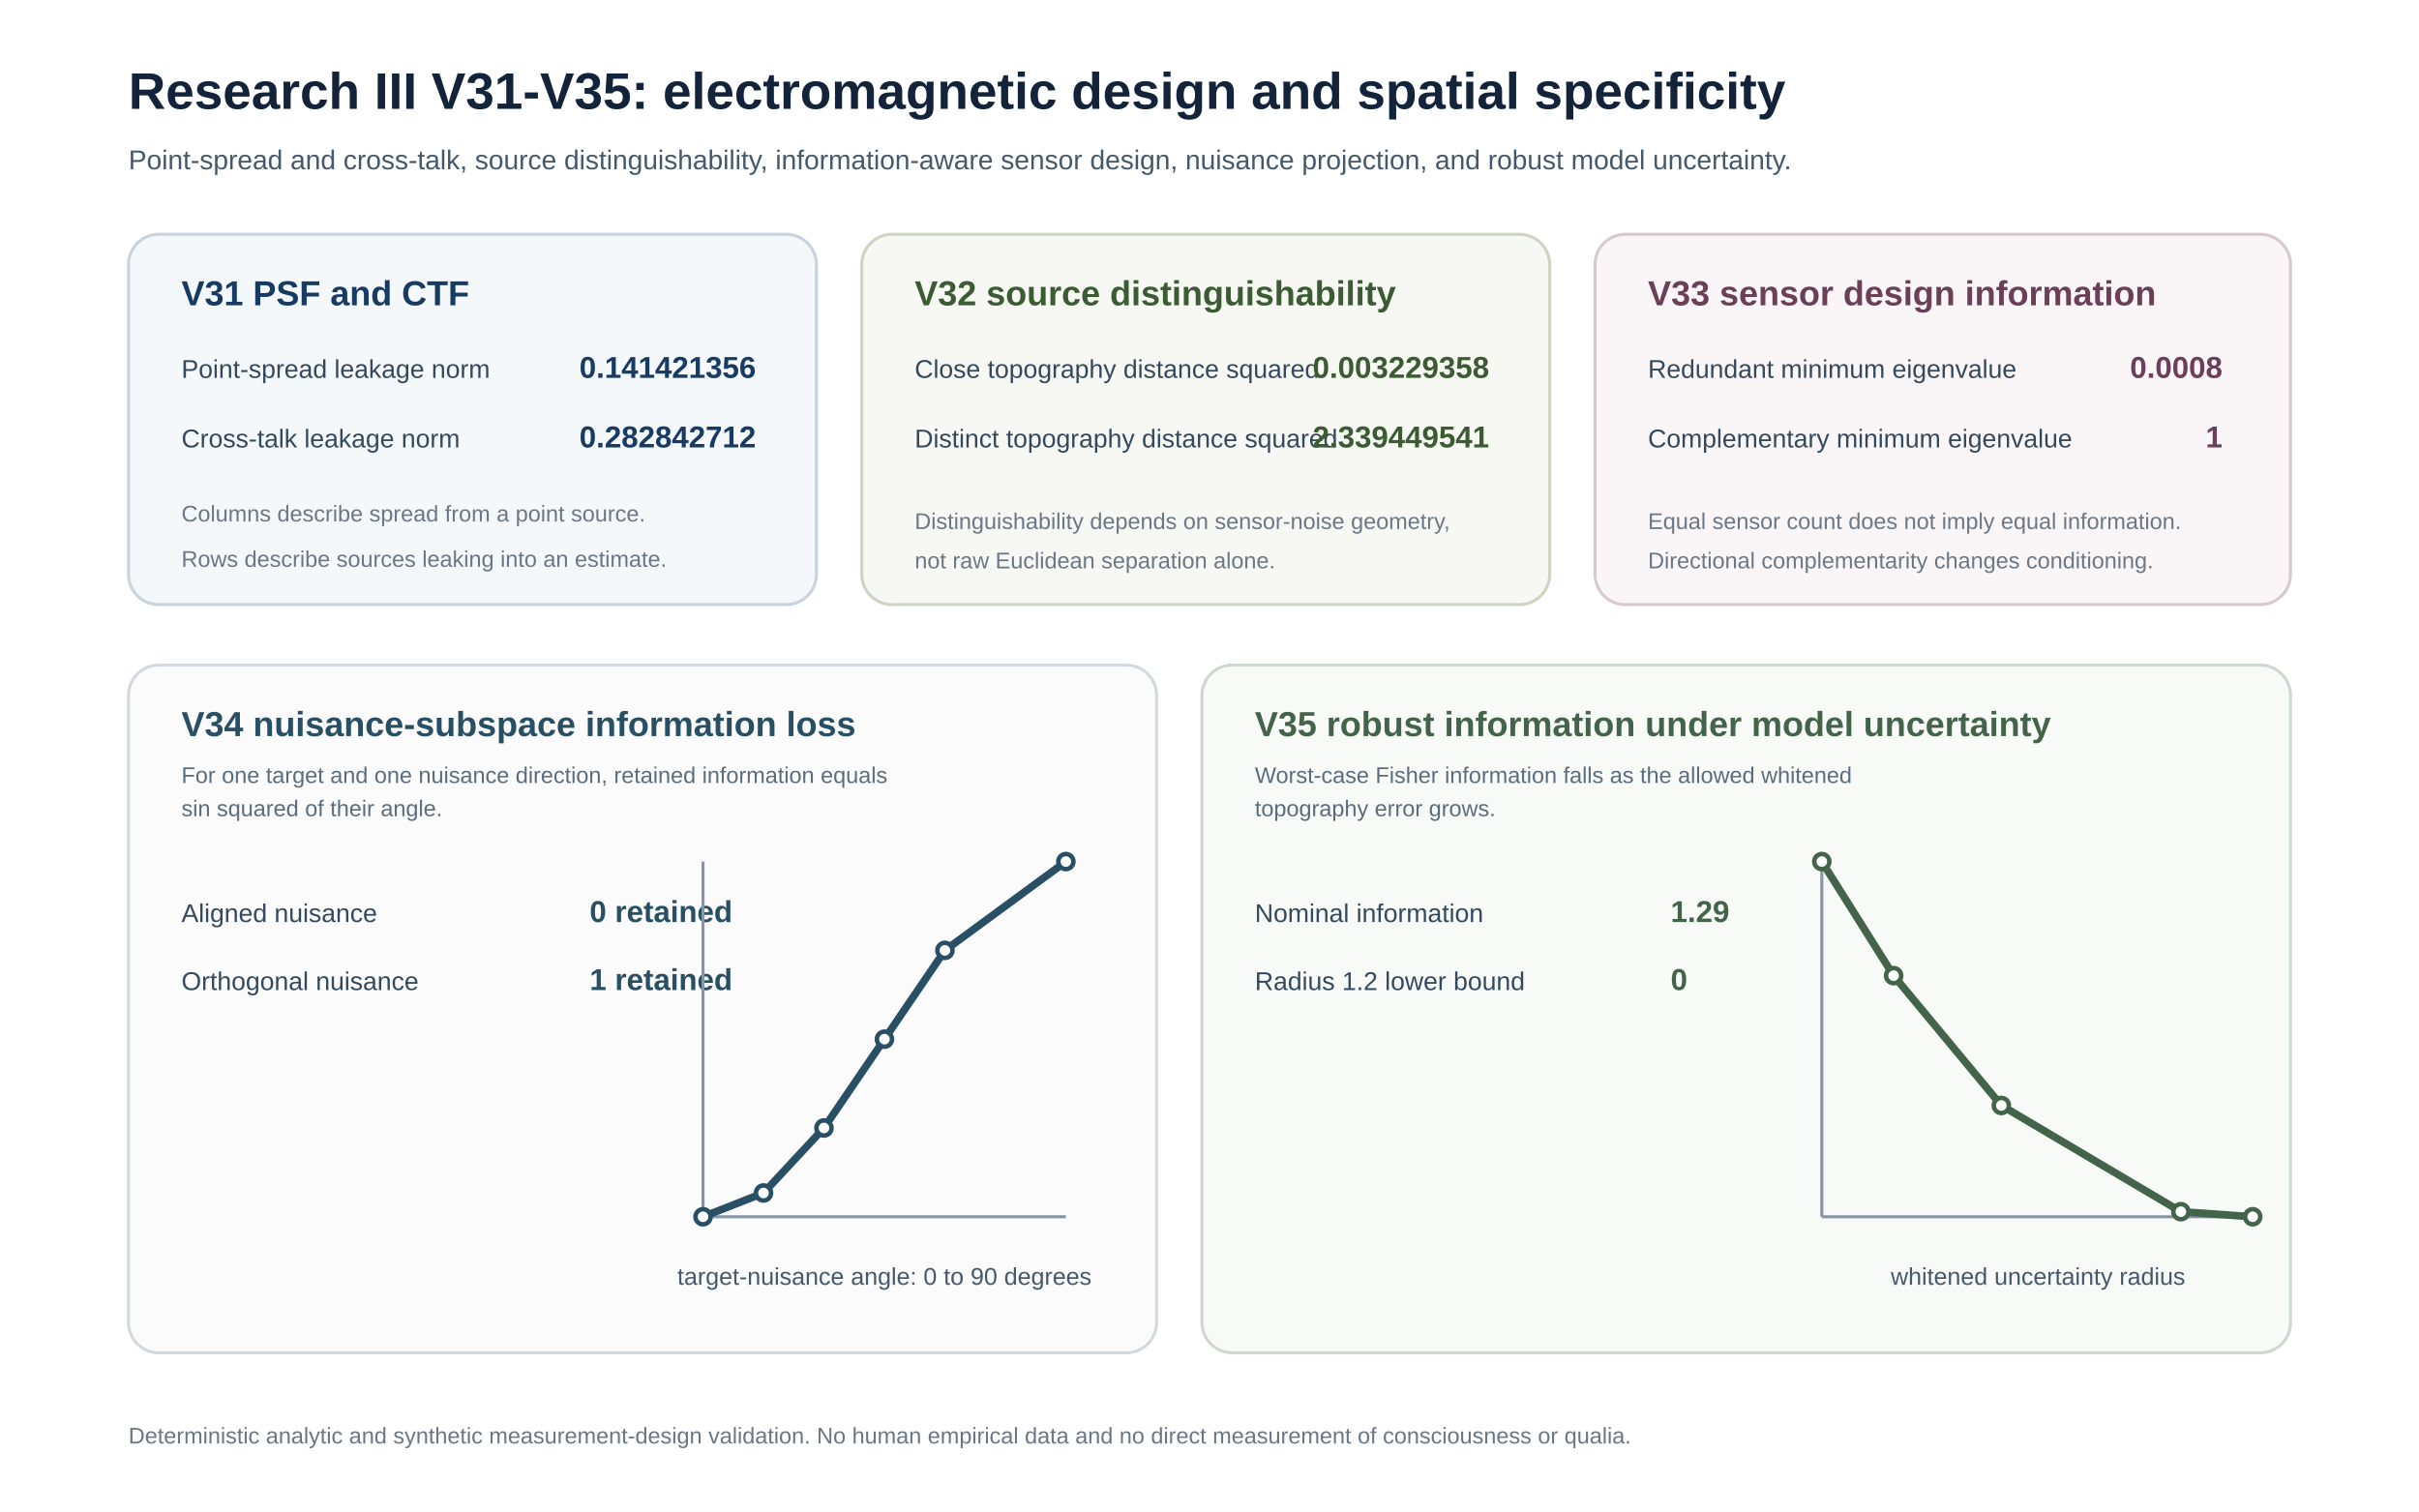
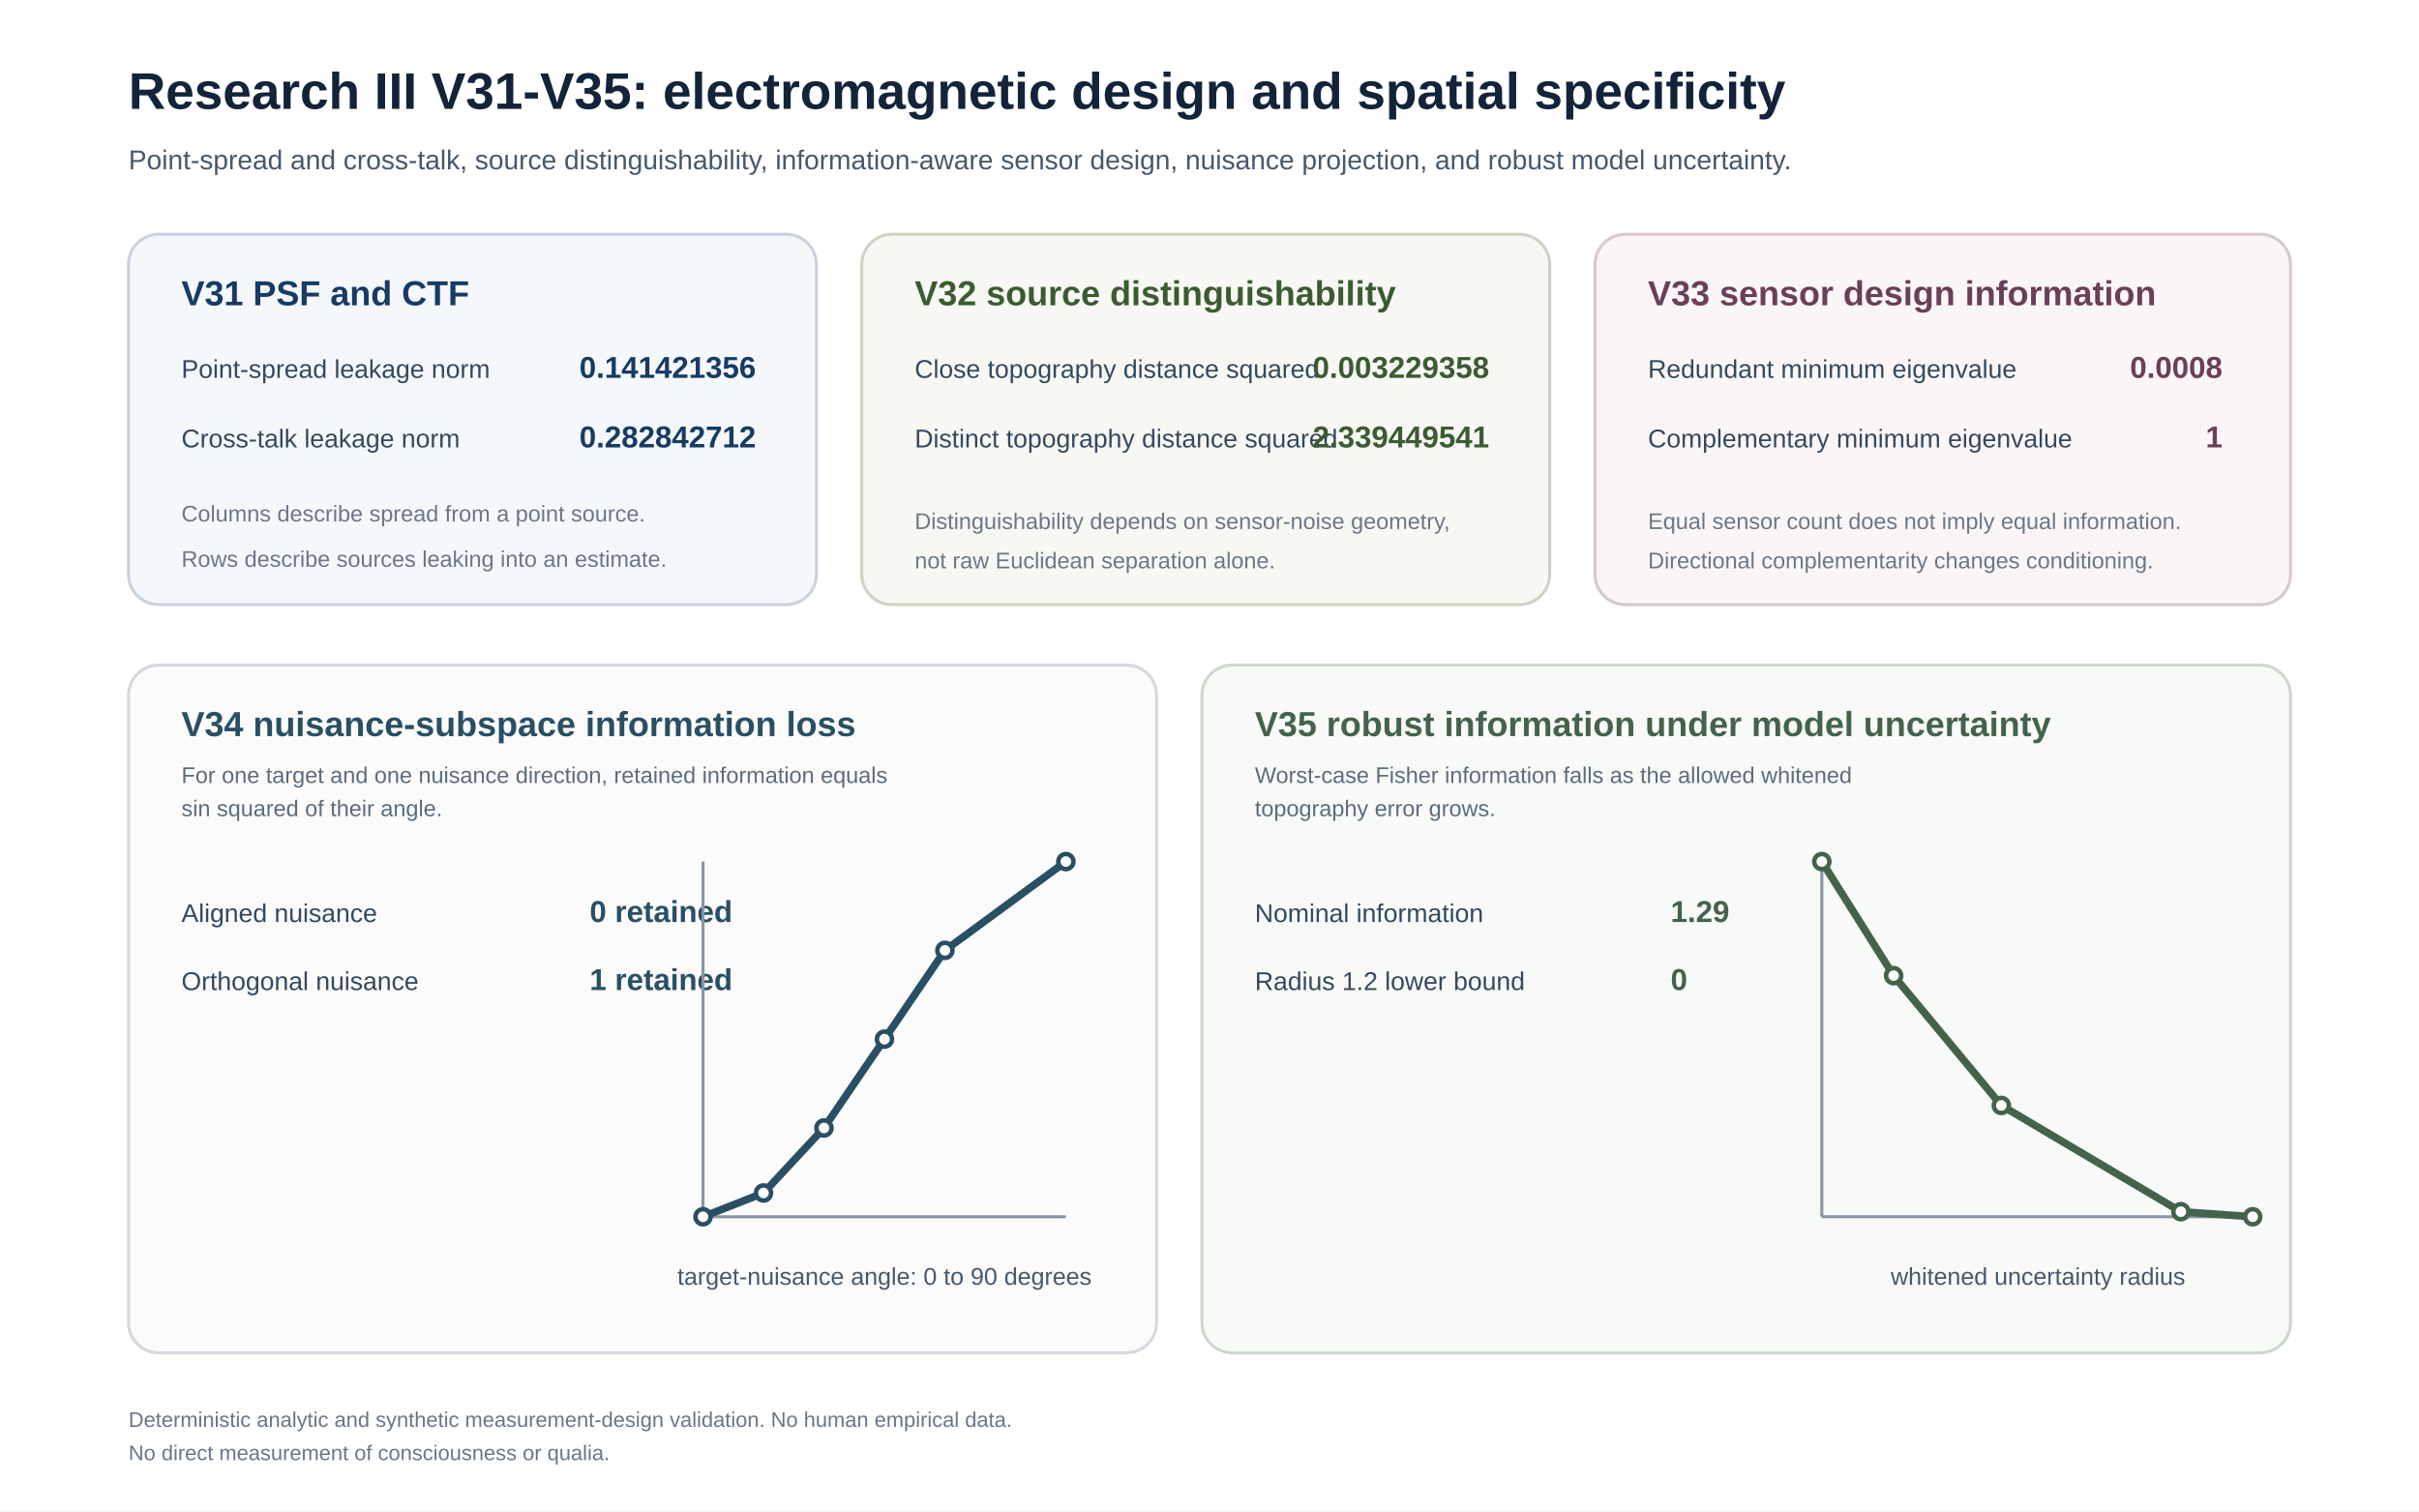
<svg xmlns="http://www.w3.org/2000/svg" width="1600" height="1000" viewBox="0 0 1600 1000">
  <rect width="1600" height="1000" fill="#ffffff" />
  <text x="85" y="72" font-family="Arial, Helvetica, sans-serif" font-size="34" font-weight="700" fill="#13243a">Research III V31-V35: electromagnetic design and spatial specificity</text>
  <text x="85" y="112" font-family="Arial, Helvetica, sans-serif" font-size="18" fill="#46586c">Point-spread and cross-talk, source distinguishability, information-aware sensor design, nuisance projection, and robust model uncertainty.</text>
  <rect x="85" y="155" width="455" height="245" rx="20" fill="#f5f8fb" stroke="#c7d3df" stroke-width="2" />
  <text x="120" y="202" font-family="Arial, Helvetica, sans-serif" font-size="23" font-weight="700" fill="#173b63">V31 PSF and CTF</text>
  <text x="120" y="250" font-family="Arial, Helvetica, sans-serif" font-size="17" fill="#34495e">Point-spread leakage norm</text>
  <text x="500" y="250" text-anchor="end" font-family="Arial, Helvetica, sans-serif" font-size="20" font-weight="700" fill="#173b63">0.141421356</text>
  <text x="120" y="296" font-family="Arial, Helvetica, sans-serif" font-size="17" fill="#34495e">Cross-talk leakage norm</text>
  <text x="500" y="296" text-anchor="end" font-family="Arial, Helvetica, sans-serif" font-size="20" font-weight="700" fill="#173b63">0.282842712</text>
  <text x="120" y="345" font-family="Arial, Helvetica, sans-serif" font-size="15" fill="#6b7785">Columns describe spread from a point source.</text>
  <text x="120" y="375" font-family="Arial, Helvetica, sans-serif" font-size="15" fill="#6b7785">Rows describe sources leaking into an estimate.</text>
  <rect x="570" y="155" width="455" height="245" rx="20" fill="#f7f8f4" stroke="#ced4c2" stroke-width="2" />
  <text x="605" y="202" font-family="Arial, Helvetica, sans-serif" font-size="23" font-weight="700" fill="#3b5b32">V32 source distinguishability</text>
  <text x="605" y="250" font-family="Arial, Helvetica, sans-serif" font-size="17" fill="#34495e">Close topography distance squared</text>
  <text x="985" y="250" text-anchor="end" font-family="Arial, Helvetica, sans-serif" font-size="20" font-weight="700" fill="#3b5b32">0.003229358</text>
  <text x="605" y="296" font-family="Arial, Helvetica, sans-serif" font-size="17" fill="#34495e">Distinct topography distance squared</text>
  <text x="985" y="296" text-anchor="end" font-family="Arial, Helvetica, sans-serif" font-size="20" font-weight="700" fill="#3b5b32">2.339449541</text>
  <text x="605" y="350" font-family="Arial, Helvetica, sans-serif" font-size="15" fill="#6b7785">Distinguishability depends on sensor-noise geometry,</text>
  <text x="605" y="376" font-family="Arial, Helvetica, sans-serif" font-size="15" fill="#6b7785">not raw Euclidean separation alone.</text>
  <rect x="1055" y="155" width="460" height="245" rx="20" fill="#faf6f8" stroke="#d8c8d0" stroke-width="2" />
  <text x="1090" y="202" font-family="Arial, Helvetica, sans-serif" font-size="23" font-weight="700" fill="#6a3f57">V33 sensor design information</text>
  <text x="1090" y="250" font-family="Arial, Helvetica, sans-serif" font-size="17" fill="#34495e">Redundant minimum eigenvalue</text>
  <text x="1470" y="250" text-anchor="end" font-family="Arial, Helvetica, sans-serif" font-size="20" font-weight="700" fill="#6a3f57">0.0008</text>
  <text x="1090" y="296" font-family="Arial, Helvetica, sans-serif" font-size="17" fill="#34495e">Complementary minimum eigenvalue</text>
  <text x="1470" y="296" text-anchor="end" font-family="Arial, Helvetica, sans-serif" font-size="20" font-weight="700" fill="#6a3f57">1</text>
  <text x="1090" y="350" font-family="Arial, Helvetica, sans-serif" font-size="15" fill="#6b7785">Equal sensor count does not imply equal information.</text>
  <text x="1090" y="376" font-family="Arial, Helvetica, sans-serif" font-size="15" fill="#6b7785">Directional complementarity changes conditioning.</text>
  <rect x="85" y="440" width="680" height="455" rx="20" fill="#fbfbfc" stroke="#d4d9df" stroke-width="2" />
  <text x="120" y="487" font-family="Arial, Helvetica, sans-serif" font-size="23" font-weight="700" fill="#294f64">V34 nuisance-subspace information loss</text>
  <text x="120" y="518" font-family="Arial, Helvetica, sans-serif" font-size="15" fill="#5b6c7c">For one target and one nuisance direction, retained information equals</text>
  <text x="120" y="540" font-family="Arial, Helvetica, sans-serif" font-size="15" fill="#5b6c7c">sin squared of their angle.</text>
  <text x="120" y="610" font-family="Arial, Helvetica, sans-serif" font-size="17" fill="#34495e">Aligned nuisance</text>
  <text x="390" y="610" font-family="Arial, Helvetica, sans-serif" font-size="20" font-weight="700" fill="#294f64">0 retained</text>
  <text x="120" y="655" font-family="Arial, Helvetica, sans-serif" font-size="17" fill="#34495e">Orthogonal nuisance</text>
  <text x="390" y="655" font-family="Arial, Helvetica, sans-serif" font-size="20" font-weight="700" fill="#294f64">1 retained</text>
  <line x1="465" y1="805" x2="705" y2="805" stroke="#8795a5" stroke-width="2" />
  <line x1="465" y1="570" x2="465" y2="805" stroke="#8795a5" stroke-width="2" />
  <polyline points="465,805 505,789.258 545,746.25 585,687.5 625,628.75 705,570" fill="none" stroke="#294f64" stroke-width="5" stroke-linecap="round" stroke-linejoin="round" />
  <circle cx="465" cy="805" r="5" fill="#fff" stroke="#294f64" stroke-width="3" />
  <circle cx="505" cy="789.258" r="5" fill="#fff" stroke="#294f64" stroke-width="3" />
  <circle cx="545" cy="746.25" r="5" fill="#fff" stroke="#294f64" stroke-width="3" />
  <circle cx="585" cy="687.5" r="5" fill="#fff" stroke="#294f64" stroke-width="3" />
  <circle cx="625" cy="628.75" r="5" fill="#fff" stroke="#294f64" stroke-width="3" />
  <circle cx="705" cy="570" r="5" fill="#fff" stroke="#294f64" stroke-width="3" />
  <text x="585" y="850" text-anchor="middle" font-family="Arial, Helvetica, sans-serif" font-size="16" fill="#46586c">target-nuisance angle: 0 to 90 degrees</text>
  <rect x="795" y="440" width="720" height="455" rx="20" fill="#f8faf8" stroke="#ced8ce" stroke-width="2" />
  <text x="830" y="487" font-family="Arial, Helvetica, sans-serif" font-size="23" font-weight="700" fill="#43634a">V35 robust information under model uncertainty</text>
  <text x="830" y="518" font-family="Arial, Helvetica, sans-serif" font-size="15" fill="#5b6c7c">Worst-case Fisher information falls as the allowed whitened</text>
  <text x="830" y="540" font-family="Arial, Helvetica, sans-serif" font-size="15" fill="#5b6c7c">topography error grows.</text>
  <text x="830" y="610" font-family="Arial, Helvetica, sans-serif" font-size="17" fill="#34495e">Nominal information</text>
  <text x="1105" y="610" font-family="Arial, Helvetica, sans-serif" font-size="20" font-weight="700" fill="#43634a">1.29</text>
  <text x="830" y="655" font-family="Arial, Helvetica, sans-serif" font-size="17" fill="#34495e">Radius 1.2 lower bound</text>
  <text x="1105" y="655" font-family="Arial, Helvetica, sans-serif" font-size="20" font-weight="700" fill="#43634a">0</text>
  <line x1="1205" y1="805" x2="1490" y2="805" stroke="#8795a5" stroke-width="2" />
  <line x1="1205" y1="570" x2="1205" y2="805" stroke="#8795a5" stroke-width="2" />
  <polyline points="1205,570 1252.5,645.476 1323.75,731.363 1442.5,801.641 1490,805" fill="none" stroke="#43634a" stroke-width="5" stroke-linecap="round" stroke-linejoin="round" />
  <circle cx="1205" cy="570" r="5" fill="#fff" stroke="#43634a" stroke-width="3" />
  <circle cx="1252.5" cy="645.476" r="5" fill="#fff" stroke="#43634a" stroke-width="3" />
  <circle cx="1323.75" cy="731.363" r="5" fill="#fff" stroke="#43634a" stroke-width="3" />
  <circle cx="1442.5" cy="801.641" r="5" fill="#fff" stroke="#43634a" stroke-width="3" />
  <circle cx="1490" cy="805" r="5" fill="#fff" stroke="#43634a" stroke-width="3" />
  <text x="1348" y="850" text-anchor="middle" font-family="Arial, Helvetica, sans-serif" font-size="16" fill="#46586c">whitened uncertainty radius</text>
-   <text x="85" y="955" font-family="Arial, Helvetica, sans-serif" font-size="15" fill="#6a7684">Deterministic analytic and synthetic measurement-design validation. No human empirical data and no direct measurement of consciousness or qualia.</text>
+   <text x="85" y="944" font-family="Arial, Helvetica, sans-serif" font-size="14" fill="#6a7684">Deterministic analytic and synthetic measurement-design validation. No human empirical data.</text>
+   <text x="85" y="966" font-family="Arial, Helvetica, sans-serif" font-size="14" fill="#6a7684">No direct measurement of consciousness or qualia.</text>
</svg>
